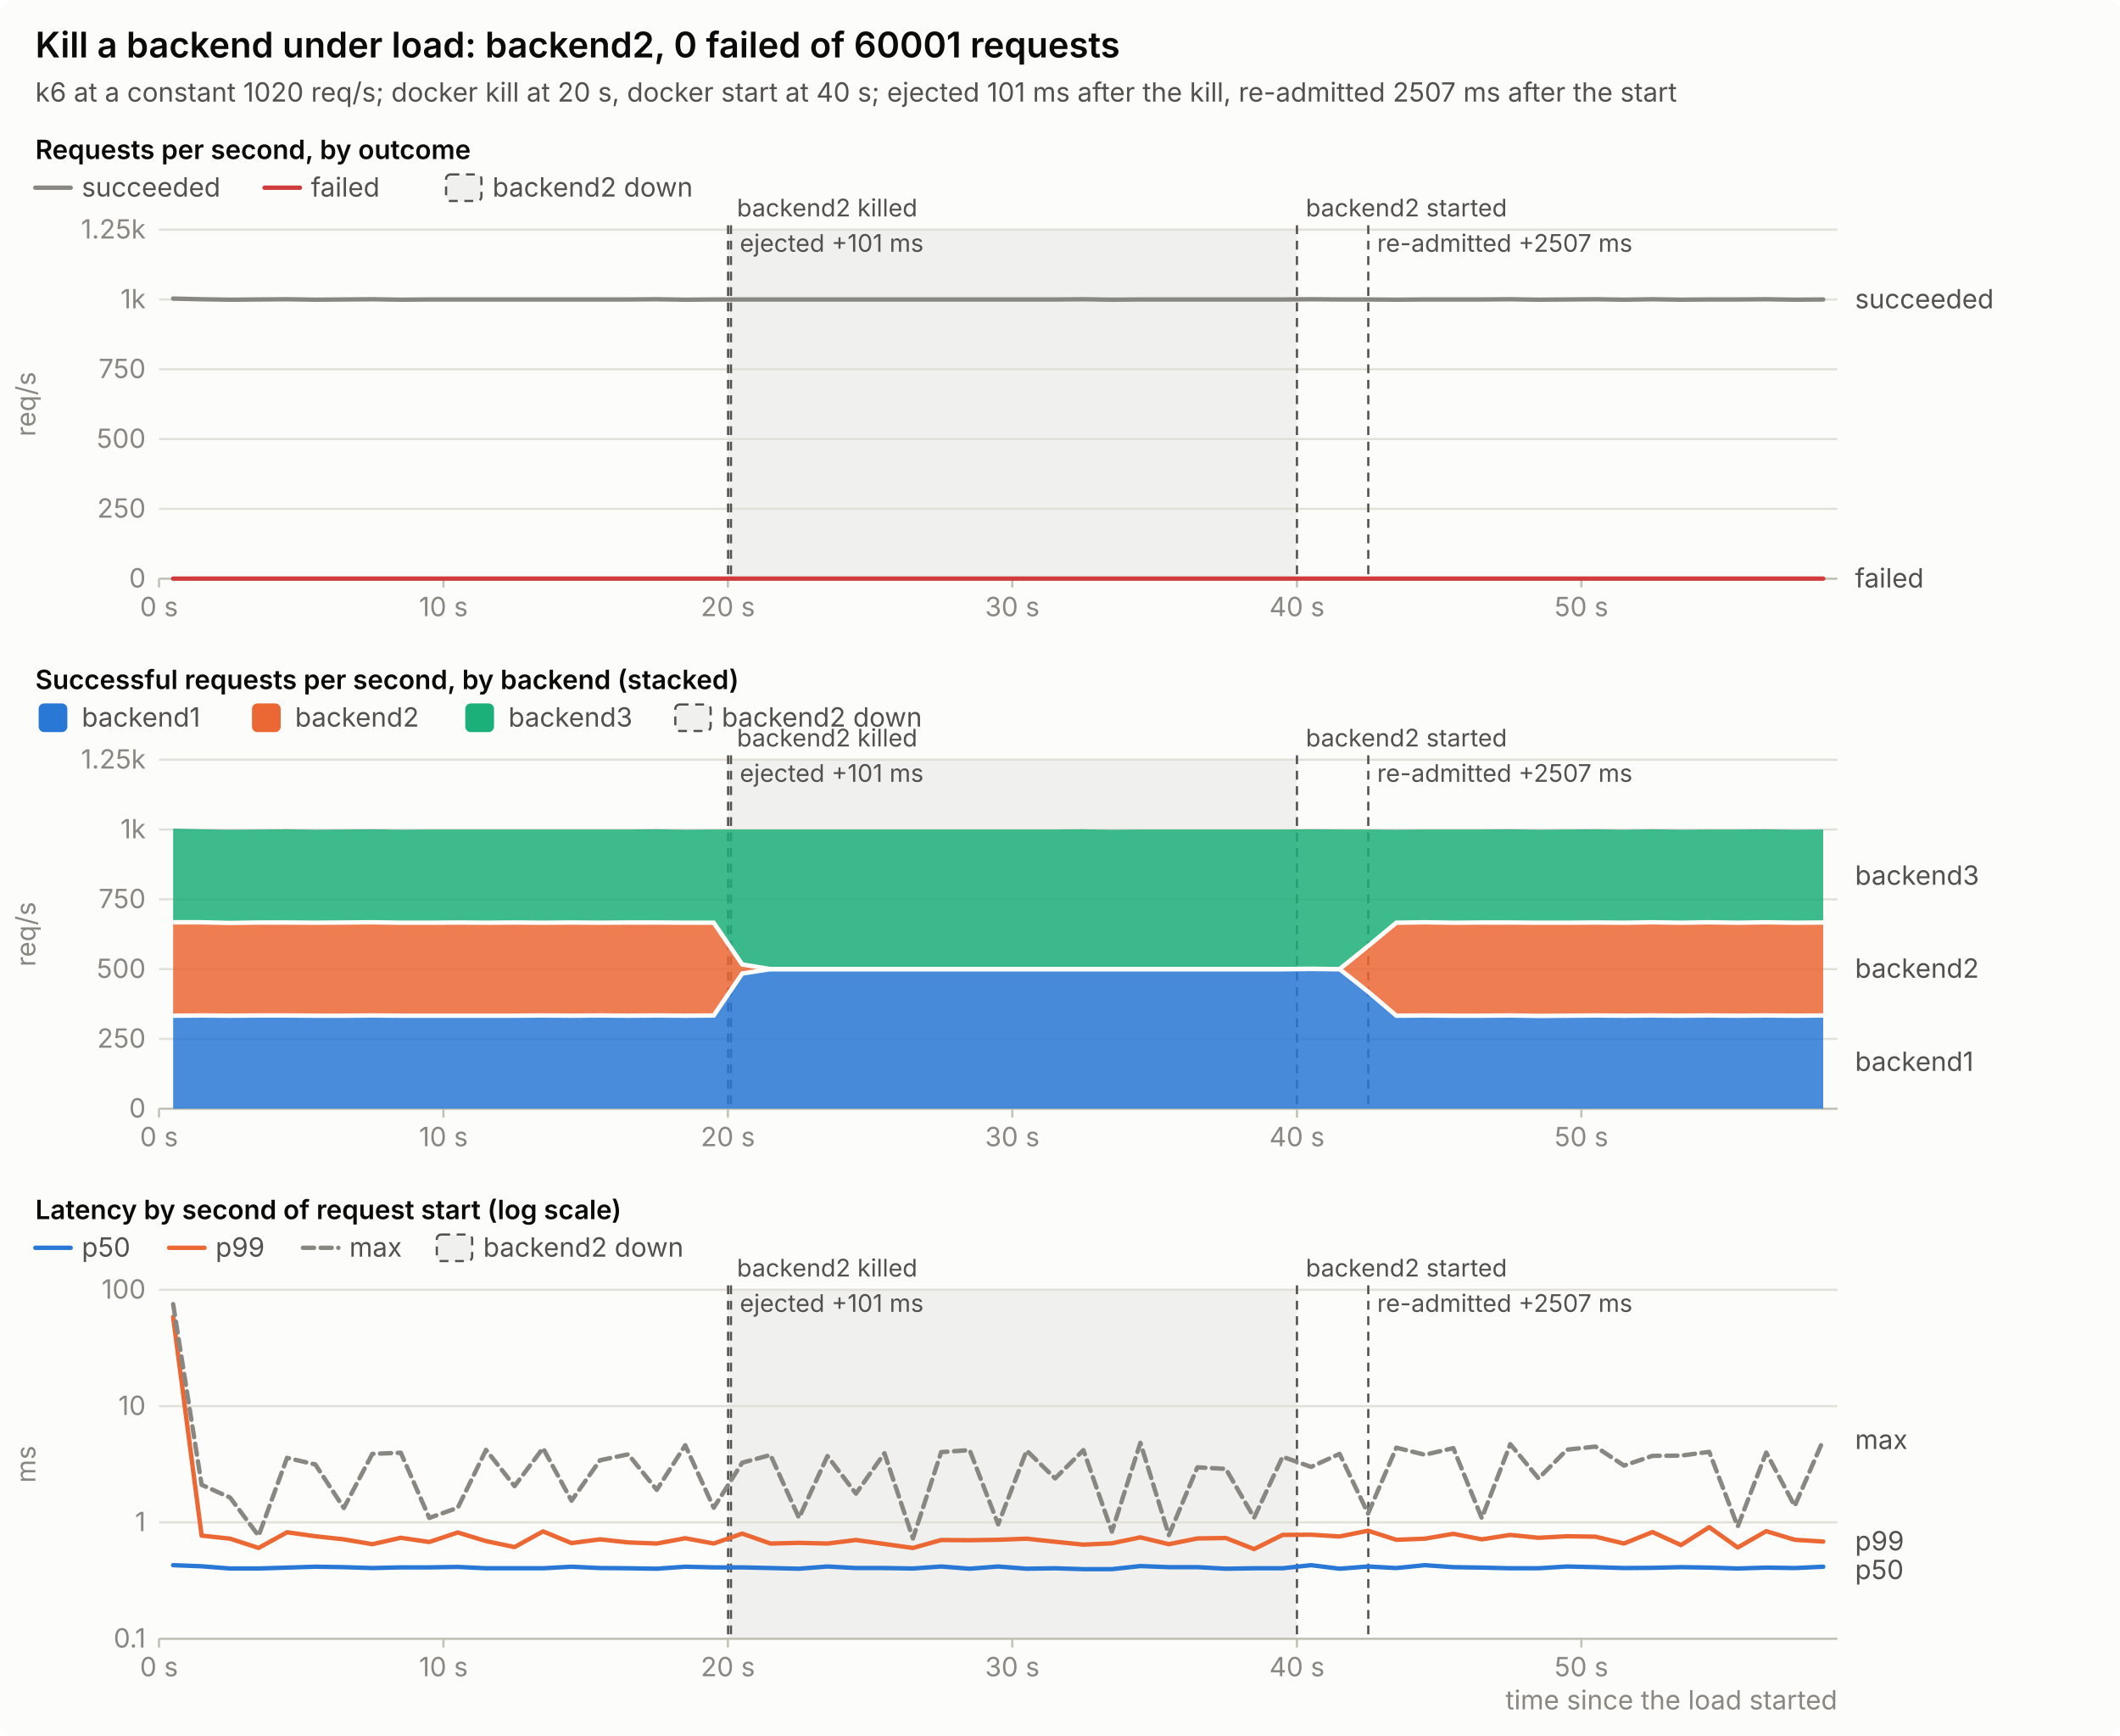
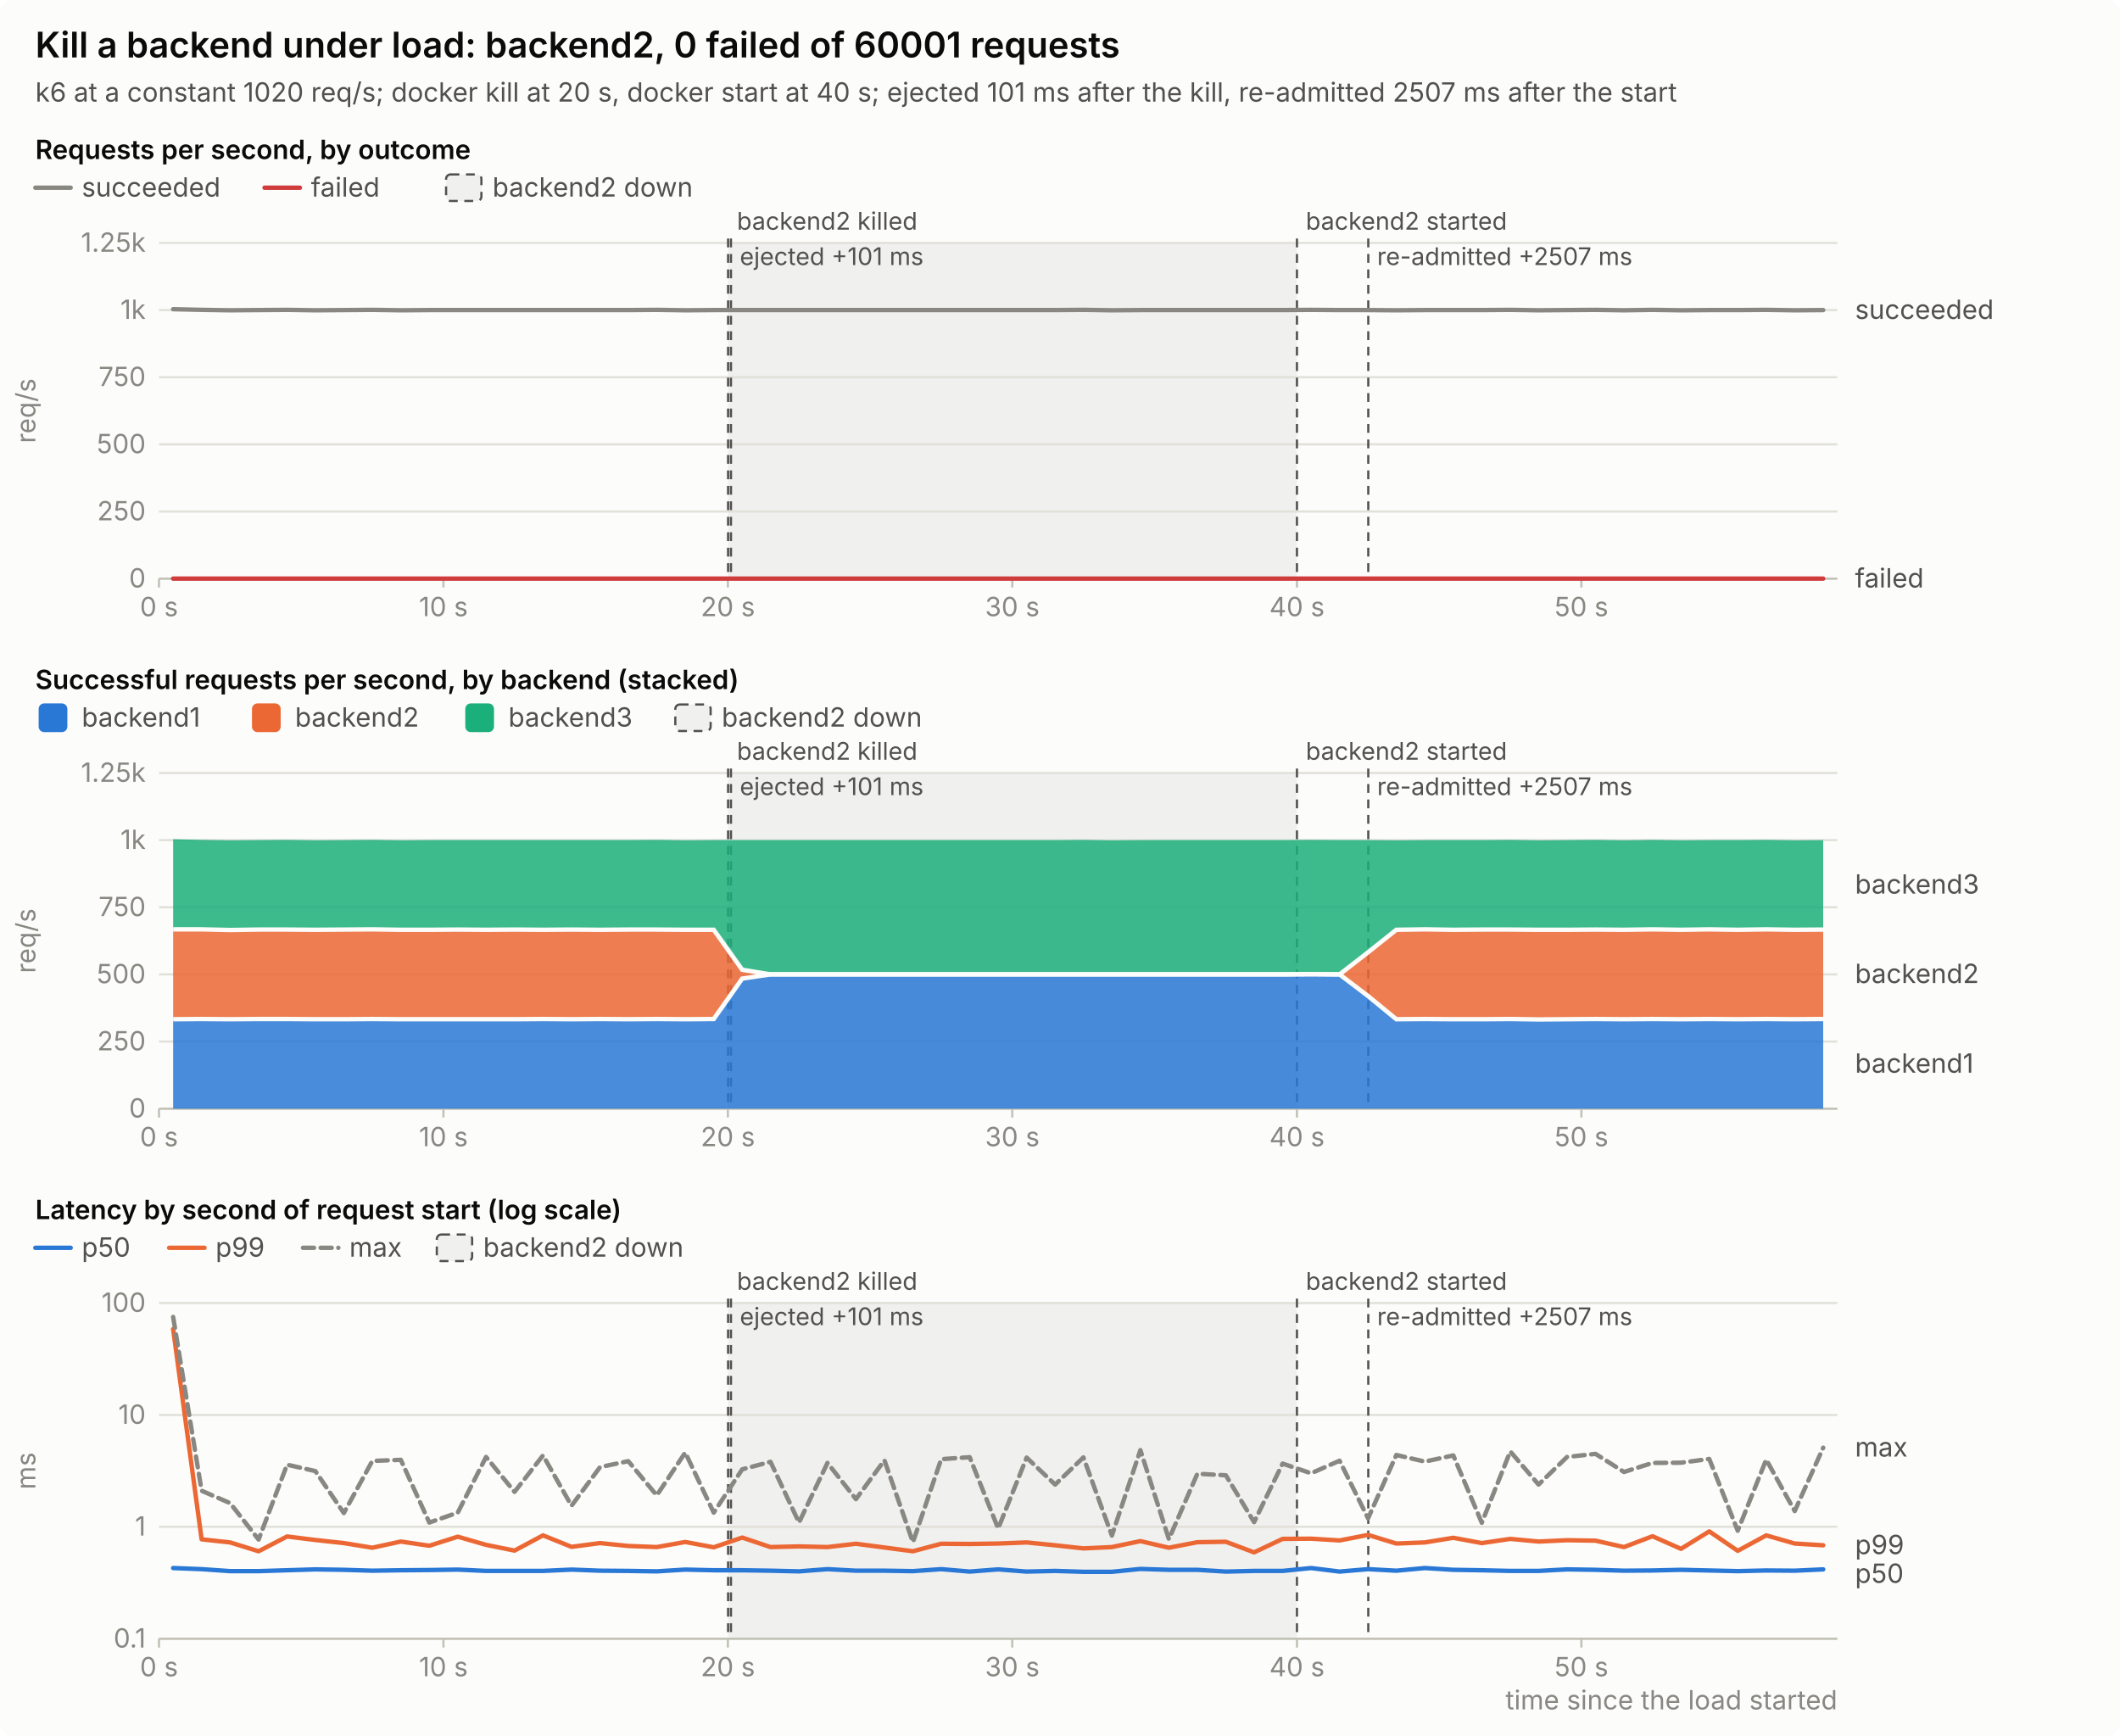
<svg xmlns="http://www.w3.org/2000/svg" width="960" height="786" viewBox="0 0 960 786" role="img">
  <style>
svg { font-family: system-ui, -apple-system, "Segoe UI", sans-serif; font-size: 12px; }
.bg { fill: #fcfcfb; } .ink { fill: #0b0b0b; } .ink2 { fill: #52514e; } .muted { fill: #898781; }
.grid { stroke: #e1e0d9; stroke-width: 1; } .axis { stroke: #c3c2b7; stroke-width: 1; }
.band { fill: #0b0b0b; fill-opacity: 0.05; }
.mark { stroke: #52514e; stroke-width: 1; stroke-dasharray: 4 3; }
.line { fill: none; stroke-width: 2; stroke-linejoin: round; stroke-linecap: round; }
.thin { stroke-width: 1.25; } .dash { stroke-dasharray: 5 3; }
.s1 { stroke: #2a78d6; fill: #2a78d6; } .s2 { stroke: #eb6834; fill: #eb6834; }
.s3 { stroke: #1baf7a; fill: #1baf7a; } .s4 { stroke: #eda100; fill: #eda100; }
.s5 { stroke: #e87ba4; fill: #e87ba4; } .s6 { stroke: #008300; fill: #008300; }
.s7 { stroke: #6250d6; fill: #6250d6; } .s8 { stroke: #e34948; fill: #e34948; }
.neutral { stroke: #898781; fill: #898781; } .err { stroke: #d03b3b; fill: #d03b3b; }
.line.s1, .line.s2, .line.s3, .line.s4, .line.s5, .line.s6, .line.s7, .line.s8, .line.neutral, .line.err { fill: none; }
.whisker { stroke: #52514e; stroke-width: 1.25; }
.area { stroke: none; fill-opacity: 0.85; } .gap { fill: none; stroke: #fcfcfb; stroke-width: 2; }
@media (prefers-color-scheme: dark) {
  .bg { fill: #1a1a19; } .ink { fill: #f0efec; } .ink2 { fill: #c3c2b7; }
  .grid { stroke: #2c2c2a; } .axis { stroke: #383835; }
  .band { fill: #f0efec; fill-opacity: 0.07; } .mark { stroke: #c3c2b7; }
  .s1 { stroke: #3987e5; fill: #3987e5; } .s2 { stroke: #d95926; fill: #d95926; }
  .s3 { stroke: #199e70; fill: #199e70; } .s4 { stroke: #c98500; fill: #c98500; }
  .s5 { stroke: #d55181; fill: #d55181; } .s6 { stroke: #0ca30c; fill: #0ca30c; }
  .s7 { stroke: #9085e9; fill: #9085e9; } .s8 { stroke: #e66767; fill: #e66767; }
  .whisker { stroke: #c3c2b7; } .gap { stroke: #1a1a19; }
}
</style>
  <rect class="bg" x="0" y="0" width="960" height="786" rx="6" />
  <text class="ink" x="16" y="26" font-size="16" font-weight="600">Kill a backend under load: backend2, 0 failed of 60001 requests</text>
  <text class="ink2" x="16" y="46">k6 at a constant 1020 req/s; docker kill at 20 s, docker start at 40 s; ejected 101 ms after the kill, re-admitted 2507 ms after the start</text>
  <text class="ink" x="16" y="72" font-weight="600">Requests per second, by outcome</text>
  <line class="line neutral" x1="16.0" y1="85" x2="32.0" y2="85" />
  <text class="ink2" x="37.0" y="89">succeeded</text>
  <line class="line err" x1="119.8" y1="85" x2="135.8" y2="85" />
  <text class="ink2" x="140.8" y="89">failed</text>
  <rect class="band" x="202.0" y="79" width="16" height="12" rx="2" />
  <rect class="mark" fill="none" x="202.0" y="79" width="16" height="12" rx="2" />
  <text class="ink2" x="223.0" y="89">backend2 down</text>
-   <rect class="band" x="329.7" y="104.0" width="257.6" height="158.0" />
+   <rect class="band" x="329.7" y="110.0" width="257.6" height="152.0" />
  <line class="grid" x1="72.0" y1="262.0" x2="832.0" y2="262.0" />
  <text class="muted" x="66.0" y="266.0" text-anchor="end">0</text>
-   <line class="grid" x1="72.0" y1="230.4" x2="832.0" y2="230.4" />
-   <text class="muted" x="66.0" y="234.4" text-anchor="end">250</text>
-   <line class="grid" x1="72.0" y1="198.8" x2="832.0" y2="198.8" />
-   <text class="muted" x="66.0" y="202.8" text-anchor="end">500</text>
-   <line class="grid" x1="72.0" y1="167.2" x2="832.0" y2="167.2" />
-   <text class="muted" x="66.0" y="171.2" text-anchor="end">750</text>
-   <line class="grid" x1="72.0" y1="135.6" x2="832.0" y2="135.6" />
-   <text class="muted" x="66.0" y="139.6" text-anchor="end">1k</text>
-   <line class="grid" x1="72.0" y1="104.0" x2="832.0" y2="104.0" />
-   <text class="muted" x="66.0" y="108.0" text-anchor="end">1.25k</text>
+   <line class="grid" x1="72.0" y1="231.6" x2="832.0" y2="231.6" />
+   <text class="muted" x="66.0" y="235.6" text-anchor="end">250</text>
+   <line class="grid" x1="72.0" y1="201.2" x2="832.0" y2="201.2" />
+   <text class="muted" x="66.0" y="205.2" text-anchor="end">500</text>
+   <line class="grid" x1="72.0" y1="170.8" x2="832.0" y2="170.8" />
+   <text class="muted" x="66.0" y="174.8" text-anchor="end">750</text>
+   <line class="grid" x1="72.0" y1="140.4" x2="832.0" y2="140.4" />
+   <text class="muted" x="66.0" y="144.4" text-anchor="end">1k</text>
+   <line class="grid" x1="72.0" y1="110.0" x2="832.0" y2="110.0" />
+   <text class="muted" x="66.0" y="114.0" text-anchor="end">1.25k</text>
  <line class="axis" x1="72.0" y1="262.0" x2="72.0" y2="266.0" />
  <text class="muted" x="72.0" y="279.0" text-anchor="middle">0 s</text>
  <line class="axis" x1="200.8" y1="262.0" x2="200.8" y2="266.0" />
  <text class="muted" x="200.8" y="279.0" text-anchor="middle">10 s</text>
  <line class="axis" x1="329.6" y1="262.0" x2="329.6" y2="266.0" />
  <text class="muted" x="329.6" y="279.0" text-anchor="middle">20 s</text>
  <line class="axis" x1="458.4" y1="262.0" x2="458.4" y2="266.0" />
  <text class="muted" x="458.4" y="279.0" text-anchor="middle">30 s</text>
  <line class="axis" x1="587.3" y1="262.0" x2="587.3" y2="266.0" />
  <text class="muted" x="587.3" y="279.0" text-anchor="middle">40 s</text>
  <line class="axis" x1="716.1" y1="262.0" x2="716.1" y2="266.0" />
  <text class="muted" x="716.1" y="279.0" text-anchor="middle">50 s</text>
  <line class="axis" x1="72.0" y1="262.0" x2="832.0" y2="262.0" />
-   <text class="muted" x="16.0" y="183.0" text-anchor="middle" transform="rotate(-90 16.0 183.0)">req/s</text>
-   <line class="mark" x1="329.7" y1="102.0" x2="329.7" y2="262.0" />
-   <text class="ink2" x="333.7" y="98.0" font-size="11">backend2 killed</text>
-   <line class="mark" x1="331.0" y1="102.0" x2="331.0" y2="262.0" />
-   <text class="ink2" x="335.0" y="114.0" font-size="11">ejected +101 ms</text>
-   <line class="mark" x1="587.3" y1="102.0" x2="587.3" y2="262.0" />
-   <text class="ink2" x="591.3" y="98.0" font-size="11">backend2 started</text>
-   <line class="mark" x1="619.6" y1="102.0" x2="619.6" y2="262.0" />
-   <text class="ink2" x="623.6" y="114.0" font-size="11">re-admitted +2507 ms</text>
-   <path class="line neutral" d="M78.4 135.2 L91.3 135.5 L104.2 135.7 L117.1 135.6 L130.0 135.5 L142.8 135.7 L155.7 135.6 L168.6 135.5 L181.5 135.7 L194.4 135.6 L207.3 135.6 L220.1 135.6 L233.0 135.6 L245.9 135.6 L258.8 135.6 L271.7 135.6 L284.5 135.6 L297.4 135.5 L310.3 135.7 L323.2 135.6 L336.1 135.6 L348.9 135.6 L361.8 135.6 L374.7 135.6 L387.6 135.6 L400.5 135.6 L413.4 135.6 L426.2 135.6 L439.1 135.6 L452.0 135.6 L464.9 135.6 L477.8 135.6 L490.6 135.5 L503.5 135.7 L516.4 135.6 L529.3 135.6 L542.2 135.6 L555.1 135.6 L567.9 135.6 L580.8 135.6 L593.7 135.5 L606.6 135.6 L619.5 135.6 L632.3 135.7 L645.2 135.6 L658.1 135.6 L671.0 135.6 L683.9 135.5 L696.7 135.7 L709.6 135.6 L722.5 135.5 L735.4 135.7 L748.3 135.5 L761.2 135.7 L774.0 135.6 L786.9 135.6 L799.8 135.5 L812.7 135.7 L825.6 135.6" />
+   <text class="muted" x="16.0" y="186.0" text-anchor="middle" transform="rotate(-90 16.0 186.0)">req/s</text>
+   <line class="mark" x1="329.7" y1="108.0" x2="329.7" y2="262.0" />
+   <text class="ink2" x="333.7" y="104.0" font-size="11">backend2 killed</text>
+   <line class="mark" x1="331.0" y1="108.0" x2="331.0" y2="262.0" />
+   <text class="ink2" x="335.0" y="120.0" font-size="11">ejected +101 ms</text>
+   <line class="mark" x1="587.3" y1="108.0" x2="587.3" y2="262.0" />
+   <text class="ink2" x="591.3" y="104.0" font-size="11">backend2 started</text>
+   <line class="mark" x1="619.6" y1="108.0" x2="619.6" y2="262.0" />
+   <text class="ink2" x="623.6" y="120.0" font-size="11">re-admitted +2507 ms</text>
+   <path class="line neutral" d="M78.4 140.0 L91.3 140.3 L104.2 140.5 L117.1 140.4 L130.0 140.3 L142.8 140.5 L155.7 140.4 L168.6 140.3 L181.5 140.5 L194.4 140.4 L207.3 140.4 L220.1 140.4 L233.0 140.4 L245.9 140.4 L258.8 140.4 L271.7 140.4 L284.5 140.4 L297.4 140.3 L310.3 140.5 L323.2 140.4 L336.1 140.4 L348.9 140.4 L361.8 140.4 L374.7 140.4 L387.6 140.4 L400.5 140.4 L413.4 140.4 L426.2 140.4 L439.1 140.4 L452.0 140.4 L464.9 140.4 L477.8 140.4 L490.6 140.3 L503.5 140.5 L516.4 140.4 L529.3 140.4 L542.2 140.4 L555.1 140.4 L567.9 140.4 L580.8 140.4 L593.7 140.3 L606.6 140.4 L619.5 140.4 L632.3 140.5 L645.2 140.4 L658.1 140.4 L671.0 140.4 L683.9 140.3 L696.7 140.5 L709.6 140.4 L722.5 140.3 L735.4 140.5 L748.3 140.3 L761.2 140.5 L774.0 140.4 L786.9 140.4 L799.8 140.3 L812.7 140.5 L825.6 140.4" />
  <path class="line err" d="M78.4 262.0 L91.3 262.0 L104.2 262.0 L117.1 262.0 L130.0 262.0 L142.8 262.0 L155.7 262.0 L168.6 262.0 L181.5 262.0 L194.4 262.0 L207.3 262.0 L220.1 262.0 L233.0 262.0 L245.9 262.0 L258.8 262.0 L271.7 262.0 L284.5 262.0 L297.4 262.0 L310.3 262.0 L323.2 262.0 L336.1 262.0 L348.9 262.0 L361.8 262.0 L374.7 262.0 L387.6 262.0 L400.5 262.0 L413.4 262.0 L426.2 262.0 L439.1 262.0 L452.0 262.0 L464.9 262.0 L477.8 262.0 L490.6 262.0 L503.5 262.0 L516.4 262.0 L529.3 262.0 L542.2 262.0 L555.1 262.0 L567.9 262.0 L580.8 262.0 L593.7 262.0 L606.6 262.0 L619.5 262.0 L632.3 262.0 L645.2 262.0 L658.1 262.0 L671.0 262.0 L683.9 262.0 L696.7 262.0 L709.6 262.0 L722.5 262.0 L735.4 262.0 L748.3 262.0 L761.2 262.0 L774.0 262.0 L786.9 262.0 L799.8 262.0 L812.7 262.0 L825.6 262.0" />
-   <text class="ink2" x="840.0" y="139.6">succeeded</text>
+   <text class="ink2" x="840.0" y="144.4">succeeded</text>
  <text class="ink2" x="840.0" y="266.0">failed</text>
  <text class="ink" x="16" y="312" font-weight="600">Successful requests per second, by backend (stacked)</text>
  <rect class="s1" x="18.0" y="319" width="12" height="12" rx="2" />
  <text class="ink2" x="37.0" y="329">backend1</text>
  <rect class="s2" x="114.6" y="319" width="12" height="12" rx="2" />
  <text class="ink2" x="133.6" y="329">backend2</text>
  <rect class="s3" x="211.2" y="319" width="12" height="12" rx="2" />
  <text class="ink2" x="230.2" y="329">backend3</text>
  <rect class="band" x="305.8" y="319" width="16" height="12" rx="2" />
  <rect class="mark" fill="none" x="305.8" y="319" width="16" height="12" rx="2" />
  <text class="ink2" x="326.8" y="329">backend2 down</text>
-   <rect class="band" x="329.7" y="344.0" width="257.6" height="158.0" />
+   <rect class="band" x="329.7" y="350.0" width="257.6" height="152.0" />
  <line class="grid" x1="72.0" y1="502.0" x2="832.0" y2="502.0" />
  <text class="muted" x="66.0" y="506.0" text-anchor="end">0</text>
-   <line class="grid" x1="72.0" y1="470.4" x2="832.0" y2="470.4" />
-   <text class="muted" x="66.0" y="474.4" text-anchor="end">250</text>
-   <line class="grid" x1="72.0" y1="438.8" x2="832.0" y2="438.8" />
-   <text class="muted" x="66.0" y="442.8" text-anchor="end">500</text>
-   <line class="grid" x1="72.0" y1="407.2" x2="832.0" y2="407.2" />
-   <text class="muted" x="66.0" y="411.2" text-anchor="end">750</text>
-   <line class="grid" x1="72.0" y1="375.6" x2="832.0" y2="375.6" />
-   <text class="muted" x="66.0" y="379.6" text-anchor="end">1k</text>
-   <line class="grid" x1="72.0" y1="344.0" x2="832.0" y2="344.0" />
-   <text class="muted" x="66.0" y="348.0" text-anchor="end">1.25k</text>
+   <line class="grid" x1="72.0" y1="471.6" x2="832.0" y2="471.6" />
+   <text class="muted" x="66.0" y="475.6" text-anchor="end">250</text>
+   <line class="grid" x1="72.0" y1="441.2" x2="832.0" y2="441.2" />
+   <text class="muted" x="66.0" y="445.2" text-anchor="end">500</text>
+   <line class="grid" x1="72.0" y1="410.8" x2="832.0" y2="410.8" />
+   <text class="muted" x="66.0" y="414.8" text-anchor="end">750</text>
+   <line class="grid" x1="72.0" y1="380.4" x2="832.0" y2="380.4" />
+   <text class="muted" x="66.0" y="384.4" text-anchor="end">1k</text>
+   <line class="grid" x1="72.0" y1="350.0" x2="832.0" y2="350.0" />
+   <text class="muted" x="66.0" y="354.0" text-anchor="end">1.25k</text>
  <line class="axis" x1="72.0" y1="502.0" x2="72.0" y2="506.0" />
  <text class="muted" x="72.0" y="519.0" text-anchor="middle">0 s</text>
  <line class="axis" x1="200.8" y1="502.0" x2="200.8" y2="506.0" />
  <text class="muted" x="200.8" y="519.0" text-anchor="middle">10 s</text>
  <line class="axis" x1="329.6" y1="502.0" x2="329.6" y2="506.0" />
  <text class="muted" x="329.6" y="519.0" text-anchor="middle">20 s</text>
  <line class="axis" x1="458.4" y1="502.0" x2="458.4" y2="506.0" />
  <text class="muted" x="458.4" y="519.0" text-anchor="middle">30 s</text>
  <line class="axis" x1="587.3" y1="502.0" x2="587.3" y2="506.0" />
  <text class="muted" x="587.3" y="519.0" text-anchor="middle">40 s</text>
  <line class="axis" x1="716.1" y1="502.0" x2="716.1" y2="506.0" />
  <text class="muted" x="716.1" y="519.0" text-anchor="middle">50 s</text>
  <line class="axis" x1="72.0" y1="502.0" x2="832.0" y2="502.0" />
-   <text class="muted" x="16.0" y="423.0" text-anchor="middle" transform="rotate(-90 16.0 423.0)">req/s</text>
-   <line class="mark" x1="329.7" y1="342.0" x2="329.7" y2="502.0" />
-   <text class="ink2" x="333.7" y="338.0" font-size="11">backend2 killed</text>
-   <line class="mark" x1="331.0" y1="342.0" x2="331.0" y2="502.0" />
-   <text class="ink2" x="335.0" y="354.0" font-size="11">ejected +101 ms</text>
-   <line class="mark" x1="587.3" y1="342.0" x2="587.3" y2="502.0" />
-   <text class="ink2" x="591.3" y="338.0" font-size="11">backend2 started</text>
-   <line class="mark" x1="619.6" y1="342.0" x2="619.6" y2="502.0" />
-   <text class="ink2" x="623.6" y="354.0" font-size="11">re-admitted +2507 ms</text>
-   <path class="area s1" d="M78.4 459.9 L91.3 459.8 L104.2 459.9 L117.1 459.8 L130.0 459.8 L142.8 459.9 L155.7 459.9 L168.6 459.8 L181.5 459.9 L194.4 459.9 L207.3 459.9 L220.1 459.9 L233.0 459.9 L245.9 459.8 L258.8 459.9 L271.7 459.8 L284.5 459.9 L297.4 459.8 L310.3 459.9 L323.2 459.8 L336.1 440.8 L348.9 438.8 L361.8 438.8 L374.7 438.8 L387.6 438.8 L400.5 438.8 L413.4 438.8 L426.2 438.8 L439.1 438.8 L452.0 438.8 L464.9 438.8 L477.8 438.8 L490.6 438.8 L503.5 438.8 L516.4 438.8 L529.3 438.8 L542.2 438.8 L555.1 438.8 L567.9 438.8 L580.8 438.8 L593.7 438.7 L606.6 438.8 L619.5 449.0 L632.3 459.9 L645.2 459.8 L658.1 459.9 L671.0 459.9 L683.9 459.8 L696.7 460.0 L709.6 459.9 L722.5 459.8 L735.4 459.9 L748.3 459.8 L761.2 459.9 L774.0 459.8 L786.9 459.9 L799.8 459.8 L812.7 459.9 L825.6 459.8 L825.6 502.0 L812.7 502.0 L799.8 502.0 L786.9 502.0 L774.0 502.0 L761.2 502.0 L748.3 502.0 L735.4 502.0 L722.5 502.0 L709.6 502.0 L696.7 502.0 L683.9 502.0 L671.0 502.0 L658.1 502.0 L645.2 502.0 L632.3 502.0 L619.5 502.0 L606.6 502.0 L593.7 502.0 L580.8 502.0 L567.9 502.0 L555.1 502.0 L542.2 502.0 L529.3 502.0 L516.4 502.0 L503.5 502.0 L490.6 502.0 L477.8 502.0 L464.9 502.0 L452.0 502.0 L439.1 502.0 L426.2 502.0 L413.4 502.0 L400.5 502.0 L387.6 502.0 L374.7 502.0 L361.8 502.0 L348.9 502.0 L336.1 502.0 L323.2 502.0 L310.3 502.0 L297.4 502.0 L284.5 502.0 L271.7 502.0 L258.8 502.0 L245.9 502.0 L233.0 502.0 L220.1 502.0 L207.3 502.0 L194.4 502.0 L181.5 502.0 L168.6 502.0 L155.7 502.0 L142.8 502.0 L130.0 502.0 L117.1 502.0 L104.2 502.0 L91.3 502.0 L78.4 502.0 Z" />
-   <path class="area s2" d="M78.4 417.6 L91.3 417.6 L104.2 417.9 L117.1 417.7 L130.0 417.7 L142.8 417.8 L155.7 417.7 L168.6 417.6 L181.5 417.8 L194.4 417.8 L207.3 417.7 L220.1 417.8 L233.0 417.7 L245.9 417.8 L258.8 417.7 L271.7 417.8 L284.5 417.7 L297.4 417.7 L310.3 417.8 L323.2 417.8 L336.1 436.7 L348.9 438.8 L361.8 438.8 L374.7 438.8 L387.6 438.8 L400.5 438.8 L413.4 438.8 L426.2 438.8 L439.1 438.8 L452.0 438.8 L464.9 438.8 L477.8 438.8 L490.6 438.8 L503.5 438.8 L516.4 438.8 L529.3 438.8 L542.2 438.8 L555.1 438.8 L567.9 438.8 L580.8 438.8 L593.7 438.7 L606.6 438.8 L619.5 428.4 L632.3 417.8 L645.2 417.6 L658.1 417.8 L671.0 417.7 L683.9 417.7 L696.7 417.8 L709.6 417.8 L722.5 417.7 L735.4 417.8 L748.3 417.6 L761.2 417.8 L774.0 417.6 L786.9 417.8 L799.8 417.6 L812.7 417.8 L825.6 417.7 L825.6 459.8 L812.7 459.9 L799.8 459.8 L786.9 459.9 L774.0 459.8 L761.2 459.9 L748.3 459.8 L735.4 459.9 L722.5 459.8 L709.6 459.9 L696.7 460.0 L683.9 459.8 L671.0 459.9 L658.1 459.9 L645.2 459.8 L632.3 459.9 L619.5 449.0 L606.6 438.8 L593.7 438.7 L580.8 438.8 L567.9 438.8 L555.1 438.8 L542.2 438.8 L529.3 438.8 L516.4 438.8 L503.5 438.8 L490.6 438.8 L477.8 438.8 L464.9 438.8 L452.0 438.8 L439.1 438.8 L426.2 438.8 L413.4 438.8 L400.5 438.8 L387.6 438.8 L374.7 438.8 L361.8 438.8 L348.9 438.8 L336.1 440.8 L323.2 459.8 L310.3 459.9 L297.4 459.8 L284.5 459.9 L271.7 459.8 L258.8 459.9 L245.9 459.8 L233.0 459.9 L220.1 459.9 L207.3 459.9 L194.4 459.9 L181.5 459.9 L168.6 459.8 L155.7 459.9 L142.8 459.9 L130.0 459.8 L117.1 459.8 L104.2 459.9 L91.3 459.8 L78.4 459.9 Z" />
-   <path class="area s3" d="M78.4 375.2 L91.3 375.5 L104.2 375.7 L117.1 375.6 L130.0 375.5 L142.8 375.7 L155.7 375.6 L168.6 375.5 L181.5 375.7 L194.4 375.6 L207.3 375.6 L220.1 375.6 L233.0 375.6 L245.9 375.6 L258.8 375.6 L271.7 375.6 L284.5 375.6 L297.4 375.5 L310.3 375.7 L323.2 375.6 L336.1 375.6 L348.9 375.6 L361.8 375.6 L374.7 375.6 L387.6 375.6 L400.5 375.6 L413.4 375.6 L426.2 375.6 L439.1 375.6 L452.0 375.6 L464.9 375.6 L477.8 375.6 L490.6 375.5 L503.5 375.7 L516.4 375.6 L529.3 375.6 L542.2 375.6 L555.1 375.6 L567.9 375.6 L580.8 375.6 L593.7 375.5 L606.6 375.6 L619.5 375.6 L632.3 375.7 L645.2 375.6 L658.1 375.6 L671.0 375.6 L683.9 375.5 L696.7 375.7 L709.6 375.6 L722.5 375.5 L735.4 375.7 L748.3 375.5 L761.2 375.7 L774.0 375.6 L786.9 375.6 L799.8 375.5 L812.7 375.7 L825.6 375.6 L825.6 417.7 L812.7 417.8 L799.8 417.6 L786.9 417.8 L774.0 417.6 L761.2 417.8 L748.3 417.6 L735.4 417.8 L722.5 417.7 L709.6 417.8 L696.7 417.8 L683.9 417.7 L671.0 417.7 L658.1 417.8 L645.2 417.6 L632.3 417.8 L619.5 428.4 L606.6 438.8 L593.7 438.7 L580.8 438.8 L567.9 438.8 L555.1 438.8 L542.2 438.8 L529.3 438.8 L516.4 438.8 L503.5 438.8 L490.6 438.8 L477.8 438.8 L464.9 438.8 L452.0 438.8 L439.1 438.8 L426.2 438.8 L413.4 438.8 L400.5 438.8 L387.6 438.8 L374.7 438.8 L361.8 438.8 L348.9 438.8 L336.1 436.7 L323.2 417.8 L310.3 417.8 L297.4 417.7 L284.5 417.7 L271.7 417.8 L258.8 417.7 L245.9 417.8 L233.0 417.7 L220.1 417.8 L207.3 417.7 L194.4 417.8 L181.5 417.8 L168.6 417.6 L155.7 417.7 L142.8 417.8 L130.0 417.7 L117.1 417.7 L104.2 417.9 L91.3 417.6 L78.4 417.6 Z" />
-   <path class="gap" d="M78.4 459.9 L91.3 459.8 L104.2 459.9 L117.1 459.8 L130.0 459.8 L142.8 459.9 L155.7 459.9 L168.6 459.8 L181.5 459.9 L194.4 459.9 L207.3 459.9 L220.1 459.9 L233.0 459.9 L245.9 459.8 L258.8 459.9 L271.7 459.8 L284.5 459.9 L297.4 459.8 L310.3 459.9 L323.2 459.8 L336.1 440.8 L348.9 438.8 L361.8 438.8 L374.7 438.8 L387.6 438.8 L400.5 438.8 L413.4 438.8 L426.2 438.8 L439.1 438.8 L452.0 438.8 L464.9 438.8 L477.8 438.8 L490.6 438.8 L503.5 438.8 L516.4 438.8 L529.3 438.8 L542.2 438.8 L555.1 438.8 L567.9 438.8 L580.8 438.8 L593.7 438.7 L606.6 438.8 L619.5 449.0 L632.3 459.9 L645.2 459.8 L658.1 459.9 L671.0 459.9 L683.9 459.8 L696.7 460.0 L709.6 459.9 L722.5 459.8 L735.4 459.9 L748.3 459.8 L761.2 459.9 L774.0 459.8 L786.9 459.9 L799.8 459.8 L812.7 459.9 L825.6 459.8" />
-   <path class="gap" d="M78.4 417.6 L91.3 417.6 L104.2 417.9 L117.1 417.7 L130.0 417.7 L142.8 417.8 L155.7 417.7 L168.6 417.6 L181.5 417.8 L194.4 417.8 L207.3 417.7 L220.1 417.8 L233.0 417.7 L245.9 417.8 L258.8 417.7 L271.7 417.8 L284.5 417.7 L297.4 417.7 L310.3 417.8 L323.2 417.8 L336.1 436.7 L348.9 438.8 L361.8 438.8 L374.7 438.8 L387.6 438.8 L400.5 438.8 L413.4 438.8 L426.2 438.8 L439.1 438.8 L452.0 438.8 L464.9 438.8 L477.8 438.8 L490.6 438.8 L503.5 438.8 L516.4 438.8 L529.3 438.8 L542.2 438.8 L555.1 438.8 L567.9 438.8 L580.8 438.8 L593.7 438.7 L606.6 438.8 L619.5 428.4 L632.3 417.8 L645.2 417.6 L658.1 417.8 L671.0 417.7 L683.9 417.7 L696.7 417.8 L709.6 417.8 L722.5 417.7 L735.4 417.8 L748.3 417.6 L761.2 417.8 L774.0 417.6 L786.9 417.8 L799.8 417.6 L812.7 417.8 L825.6 417.7" />
-   <text class="ink2" x="840.0" y="400.6">backend3</text>
-   <text class="ink2" x="840.0" y="442.7">backend2</text>
-   <text class="ink2" x="840.0" y="484.9">backend1</text>
+   <text class="muted" x="16.0" y="426.0" text-anchor="middle" transform="rotate(-90 16.0 426.0)">req/s</text>
+   <line class="mark" x1="329.7" y1="348.0" x2="329.7" y2="502.0" />
+   <text class="ink2" x="333.7" y="344.0" font-size="11">backend2 killed</text>
+   <line class="mark" x1="331.0" y1="348.0" x2="331.0" y2="502.0" />
+   <text class="ink2" x="335.0" y="360.0" font-size="11">ejected +101 ms</text>
+   <line class="mark" x1="587.3" y1="348.0" x2="587.3" y2="502.0" />
+   <text class="ink2" x="591.3" y="344.0" font-size="11">backend2 started</text>
+   <line class="mark" x1="619.6" y1="348.0" x2="619.6" y2="502.0" />
+   <text class="ink2" x="623.6" y="360.0" font-size="11">re-admitted +2507 ms</text>
+   <path class="area s1" d="M78.4 461.5 L91.3 461.4 L104.2 461.5 L117.1 461.4 L130.0 461.4 L142.8 461.5 L155.7 461.5 L168.6 461.4 L181.5 461.5 L194.4 461.5 L207.3 461.5 L220.1 461.5 L233.0 461.5 L245.9 461.4 L258.8 461.5 L271.7 461.4 L284.5 461.5 L297.4 461.4 L310.3 461.5 L323.2 461.4 L336.1 443.1 L348.9 441.2 L361.8 441.2 L374.7 441.2 L387.6 441.2 L400.5 441.2 L413.4 441.2 L426.2 441.2 L439.1 441.2 L452.0 441.2 L464.9 441.2 L477.8 441.2 L490.6 441.2 L503.5 441.2 L516.4 441.2 L529.3 441.2 L542.2 441.2 L555.1 441.2 L567.9 441.2 L580.8 441.2 L593.7 441.1 L606.6 441.2 L619.5 451.0 L632.3 461.5 L645.2 461.4 L658.1 461.5 L671.0 461.5 L683.9 461.4 L696.7 461.6 L709.6 461.5 L722.5 461.4 L735.4 461.5 L748.3 461.4 L761.2 461.5 L774.0 461.4 L786.9 461.5 L799.8 461.4 L812.7 461.5 L825.6 461.4 L825.6 502.0 L812.7 502.0 L799.8 502.0 L786.9 502.0 L774.0 502.0 L761.2 502.0 L748.3 502.0 L735.4 502.0 L722.5 502.0 L709.6 502.0 L696.7 502.0 L683.9 502.0 L671.0 502.0 L658.1 502.0 L645.2 502.0 L632.3 502.0 L619.5 502.0 L606.6 502.0 L593.7 502.0 L580.8 502.0 L567.9 502.0 L555.1 502.0 L542.2 502.0 L529.3 502.0 L516.4 502.0 L503.5 502.0 L490.6 502.0 L477.8 502.0 L464.9 502.0 L452.0 502.0 L439.1 502.0 L426.2 502.0 L413.4 502.0 L400.5 502.0 L387.6 502.0 L374.7 502.0 L361.8 502.0 L348.9 502.0 L336.1 502.0 L323.2 502.0 L310.3 502.0 L297.4 502.0 L284.5 502.0 L271.7 502.0 L258.8 502.0 L245.9 502.0 L233.0 502.0 L220.1 502.0 L207.3 502.0 L194.4 502.0 L181.5 502.0 L168.6 502.0 L155.7 502.0 L142.8 502.0 L130.0 502.0 L117.1 502.0 L104.2 502.0 L91.3 502.0 L78.4 502.0 Z" />
+   <path class="area s2" d="M78.4 420.8 L91.3 420.8 L104.2 421.1 L117.1 420.9 L130.0 420.9 L142.8 421.0 L155.7 420.9 L168.6 420.8 L181.5 421.0 L194.4 421.0 L207.3 420.9 L220.1 421.0 L233.0 420.9 L245.9 421.0 L258.8 420.9 L271.7 421.0 L284.5 420.9 L297.4 420.9 L310.3 421.0 L323.2 421.0 L336.1 439.1 L348.9 441.2 L361.8 441.2 L374.7 441.2 L387.6 441.2 L400.5 441.2 L413.4 441.2 L426.2 441.2 L439.1 441.2 L452.0 441.2 L464.9 441.2 L477.8 441.2 L490.6 441.2 L503.5 441.2 L516.4 441.2 L529.3 441.2 L542.2 441.2 L555.1 441.2 L567.9 441.2 L580.8 441.2 L593.7 441.1 L606.6 441.2 L619.5 431.2 L632.3 421.0 L645.2 420.8 L658.1 421.0 L671.0 420.9 L683.9 420.9 L696.7 421.0 L709.6 421.0 L722.5 420.9 L735.4 421.0 L748.3 420.8 L761.2 421.0 L774.0 420.8 L786.9 421.0 L799.8 420.8 L812.7 421.0 L825.6 420.9 L825.6 461.4 L812.7 461.5 L799.8 461.4 L786.9 461.5 L774.0 461.4 L761.2 461.5 L748.3 461.4 L735.4 461.5 L722.5 461.4 L709.6 461.5 L696.7 461.6 L683.9 461.4 L671.0 461.5 L658.1 461.5 L645.2 461.4 L632.3 461.5 L619.5 451.0 L606.6 441.2 L593.7 441.1 L580.8 441.2 L567.9 441.2 L555.1 441.2 L542.2 441.2 L529.3 441.2 L516.4 441.2 L503.5 441.2 L490.6 441.2 L477.8 441.2 L464.9 441.2 L452.0 441.2 L439.1 441.2 L426.2 441.2 L413.4 441.2 L400.5 441.2 L387.6 441.2 L374.7 441.2 L361.8 441.2 L348.9 441.2 L336.1 443.1 L323.2 461.4 L310.3 461.5 L297.4 461.4 L284.5 461.5 L271.7 461.4 L258.8 461.5 L245.9 461.4 L233.0 461.5 L220.1 461.5 L207.3 461.5 L194.4 461.5 L181.5 461.5 L168.6 461.4 L155.7 461.5 L142.8 461.5 L130.0 461.4 L117.1 461.4 L104.2 461.5 L91.3 461.4 L78.4 461.5 Z" />
+   <path class="area s3" d="M78.4 380.0 L91.3 380.3 L104.2 380.5 L117.1 380.4 L130.0 380.3 L142.8 380.5 L155.7 380.4 L168.6 380.3 L181.5 380.5 L194.4 380.4 L207.3 380.4 L220.1 380.4 L233.0 380.4 L245.9 380.4 L258.8 380.4 L271.7 380.4 L284.5 380.4 L297.4 380.3 L310.3 380.5 L323.2 380.4 L336.1 380.4 L348.9 380.4 L361.8 380.4 L374.7 380.4 L387.6 380.4 L400.5 380.4 L413.4 380.4 L426.2 380.4 L439.1 380.4 L452.0 380.4 L464.9 380.4 L477.8 380.4 L490.6 380.3 L503.5 380.5 L516.4 380.4 L529.3 380.4 L542.2 380.4 L555.1 380.4 L567.9 380.4 L580.8 380.4 L593.7 380.3 L606.6 380.4 L619.5 380.4 L632.3 380.5 L645.2 380.4 L658.1 380.4 L671.0 380.4 L683.9 380.3 L696.7 380.5 L709.6 380.4 L722.5 380.3 L735.4 380.5 L748.3 380.3 L761.2 380.5 L774.0 380.4 L786.9 380.4 L799.8 380.3 L812.7 380.5 L825.6 380.4 L825.6 420.9 L812.7 421.0 L799.8 420.8 L786.9 421.0 L774.0 420.8 L761.2 421.0 L748.3 420.8 L735.4 421.0 L722.5 420.9 L709.6 421.0 L696.7 421.0 L683.9 420.9 L671.0 420.9 L658.1 421.0 L645.2 420.8 L632.3 421.0 L619.5 431.2 L606.6 441.2 L593.7 441.1 L580.8 441.2 L567.9 441.2 L555.1 441.2 L542.2 441.2 L529.3 441.2 L516.4 441.2 L503.5 441.2 L490.6 441.2 L477.8 441.2 L464.9 441.2 L452.0 441.2 L439.1 441.2 L426.2 441.2 L413.4 441.2 L400.5 441.2 L387.6 441.2 L374.7 441.2 L361.8 441.2 L348.9 441.2 L336.1 439.1 L323.2 421.0 L310.3 421.0 L297.4 420.9 L284.5 420.9 L271.7 421.0 L258.8 420.9 L245.9 421.0 L233.0 420.9 L220.1 421.0 L207.3 420.9 L194.4 421.0 L181.5 421.0 L168.6 420.8 L155.7 420.9 L142.8 421.0 L130.0 420.9 L117.1 420.9 L104.2 421.1 L91.3 420.8 L78.4 420.8 Z" />
+   <path class="gap" d="M78.4 461.5 L91.3 461.4 L104.2 461.5 L117.1 461.4 L130.0 461.4 L142.8 461.5 L155.7 461.5 L168.6 461.4 L181.5 461.5 L194.4 461.5 L207.3 461.5 L220.1 461.5 L233.0 461.5 L245.9 461.4 L258.8 461.5 L271.7 461.4 L284.5 461.5 L297.4 461.4 L310.3 461.5 L323.2 461.4 L336.1 443.1 L348.9 441.2 L361.8 441.2 L374.7 441.2 L387.6 441.2 L400.5 441.2 L413.4 441.2 L426.2 441.2 L439.1 441.2 L452.0 441.2 L464.9 441.2 L477.8 441.2 L490.6 441.2 L503.5 441.2 L516.4 441.2 L529.3 441.2 L542.2 441.2 L555.1 441.2 L567.9 441.2 L580.8 441.2 L593.7 441.1 L606.6 441.2 L619.5 451.0 L632.3 461.5 L645.2 461.4 L658.1 461.5 L671.0 461.5 L683.9 461.4 L696.7 461.6 L709.6 461.5 L722.5 461.4 L735.4 461.5 L748.3 461.4 L761.2 461.5 L774.0 461.4 L786.9 461.5 L799.8 461.4 L812.7 461.5 L825.6 461.4" />
+   <path class="gap" d="M78.4 420.8 L91.3 420.8 L104.2 421.1 L117.1 420.9 L130.0 420.9 L142.8 421.0 L155.7 420.9 L168.6 420.8 L181.5 421.0 L194.4 421.0 L207.3 420.9 L220.1 421.0 L233.0 420.9 L245.9 421.0 L258.8 420.9 L271.7 421.0 L284.5 420.9 L297.4 420.9 L310.3 421.0 L323.2 421.0 L336.1 439.1 L348.9 441.2 L361.8 441.2 L374.7 441.2 L387.6 441.2 L400.5 441.2 L413.4 441.2 L426.2 441.2 L439.1 441.2 L452.0 441.2 L464.9 441.2 L477.8 441.2 L490.6 441.2 L503.5 441.2 L516.4 441.2 L529.3 441.2 L542.2 441.2 L555.1 441.2 L567.9 441.2 L580.8 441.2 L593.7 441.1 L606.6 441.2 L619.5 431.2 L632.3 421.0 L645.2 420.8 L658.1 421.0 L671.0 420.9 L683.9 420.9 L696.7 421.0 L709.6 421.0 L722.5 420.9 L735.4 421.0 L748.3 420.8 L761.2 421.0 L774.0 420.8 L786.9 421.0 L799.8 420.8 L812.7 421.0 L825.6 420.9" />
+   <text class="ink2" x="840.0" y="404.6">backend3</text>
+   <text class="ink2" x="840.0" y="445.1">backend2</text>
+   <text class="ink2" x="840.0" y="485.7">backend1</text>
  <text class="ink" x="16" y="552" font-weight="600">Latency by second of request start (log scale)</text>
  <line class="line s1" x1="16.0" y1="565" x2="32.0" y2="565" />
  <text class="ink2" x="37.0" y="569">p50</text>
  <line class="line s2" x1="76.6" y1="565" x2="92.6" y2="565" />
  <text class="ink2" x="97.6" y="569">p99</text>
  <line class="line neutral dash" x1="137.2" y1="565" x2="153.2" y2="565" />
  <text class="ink2" x="158.2" y="569">max</text>
  <rect class="band" x="197.8" y="559" width="16" height="12" rx="2" />
  <rect class="mark" fill="none" x="197.8" y="559" width="16" height="12" rx="2" />
  <text class="ink2" x="218.8" y="569">backend2 down</text>
-   <rect class="band" x="329.7" y="584.0" width="257.6" height="158.0" />
+   <rect class="band" x="329.7" y="590.0" width="257.6" height="152.0" />
  <line class="grid" x1="72.0" y1="742.0" x2="832.0" y2="742.0" />
  <text class="muted" x="66.0" y="746.0" text-anchor="end">0.1</text>
-   <line class="grid" x1="72.0" y1="689.3" x2="832.0" y2="689.3" />
-   <text class="muted" x="66.0" y="693.3" text-anchor="end">1</text>
-   <line class="grid" x1="72.0" y1="636.7" x2="832.0" y2="636.7" />
-   <text class="muted" x="66.0" y="640.7" text-anchor="end">10</text>
-   <line class="grid" x1="72.0" y1="584.0" x2="832.0" y2="584.0" />
-   <text class="muted" x="66.0" y="588.0" text-anchor="end">100</text>
+   <line class="grid" x1="72.0" y1="691.3" x2="832.0" y2="691.3" />
+   <text class="muted" x="66.0" y="695.3" text-anchor="end">1</text>
+   <line class="grid" x1="72.0" y1="640.7" x2="832.0" y2="640.7" />
+   <text class="muted" x="66.0" y="644.7" text-anchor="end">10</text>
+   <line class="grid" x1="72.0" y1="590.0" x2="832.0" y2="590.0" />
+   <text class="muted" x="66.0" y="594.0" text-anchor="end">100</text>
  <line class="axis" x1="72.0" y1="742.0" x2="72.0" y2="746.0" />
  <text class="muted" x="72.0" y="759.0" text-anchor="middle">0 s</text>
  <line class="axis" x1="200.8" y1="742.0" x2="200.8" y2="746.0" />
  <text class="muted" x="200.8" y="759.0" text-anchor="middle">10 s</text>
  <line class="axis" x1="329.6" y1="742.0" x2="329.6" y2="746.0" />
  <text class="muted" x="329.6" y="759.0" text-anchor="middle">20 s</text>
  <line class="axis" x1="458.4" y1="742.0" x2="458.4" y2="746.0" />
  <text class="muted" x="458.4" y="759.0" text-anchor="middle">30 s</text>
  <line class="axis" x1="587.3" y1="742.0" x2="587.3" y2="746.0" />
  <text class="muted" x="587.3" y="759.0" text-anchor="middle">40 s</text>
  <line class="axis" x1="716.1" y1="742.0" x2="716.1" y2="746.0" />
  <text class="muted" x="716.1" y="759.0" text-anchor="middle">50 s</text>
  <line class="axis" x1="72.0" y1="742.0" x2="832.0" y2="742.0" />
  <text class="muted" x="832.0" y="774.0" text-anchor="end">time since the load started</text>
-   <text class="muted" x="16.0" y="663.0" text-anchor="middle" transform="rotate(-90 16.0 663.0)">ms</text>
-   <line class="mark" x1="329.7" y1="582.0" x2="329.7" y2="742.0" />
-   <text class="ink2" x="333.7" y="578.0" font-size="11">backend2 killed</text>
-   <line class="mark" x1="331.0" y1="582.0" x2="331.0" y2="742.0" />
-   <text class="ink2" x="335.0" y="594.0" font-size="11">ejected +101 ms</text>
-   <line class="mark" x1="587.3" y1="582.0" x2="587.3" y2="742.0" />
-   <text class="ink2" x="591.3" y="578.0" font-size="11">backend2 started</text>
-   <line class="mark" x1="619.6" y1="582.0" x2="619.6" y2="742.0" />
-   <text class="ink2" x="623.6" y="594.0" font-size="11">re-admitted +2507 ms</text>
-   <path class="line s1" d="M78.4 708.7 L91.3 709.2 L104.2 710.2 L117.1 710.2 L130.0 709.8 L142.8 709.4 L155.7 709.6 L168.6 710.0 L181.5 709.7 L194.4 709.7 L207.3 709.5 L220.1 710.1 L233.0 710.1 L245.9 710.1 L258.8 709.4 L271.7 710.0 L284.5 710.1 L297.4 710.3 L310.3 709.4 L323.2 709.7 L336.1 709.7 L348.9 710.0 L361.8 710.3 L374.7 709.3 L387.6 710.0 L400.5 710.0 L413.4 710.2 L426.2 709.3 L439.1 710.3 L452.0 709.3 L464.9 710.3 L477.8 710.1 L490.6 710.5 L503.5 710.5 L516.4 709.1 L529.3 709.6 L542.2 709.6 L555.1 710.3 L567.9 710.1 L580.8 710.1 L593.7 708.7 L606.6 710.3 L619.5 709.3 L632.3 710.0 L645.2 708.7 L658.1 709.6 L671.0 709.8 L683.9 710.1 L696.7 710.1 L709.6 709.3 L722.5 709.6 L735.4 710.0 L748.3 709.9 L761.2 709.6 L774.0 709.8 L786.9 710.2 L799.8 709.8 L812.7 710.0 L825.6 709.4" />
-   <path class="line s2" d="M78.4 596.3 L91.3 695.3 L104.2 696.7 L117.1 700.9 L130.0 693.8 L142.8 695.6 L155.7 697.0 L168.6 699.2 L181.5 696.3 L194.4 698.2 L207.3 693.9 L220.1 697.8 L233.0 700.5 L245.9 693.4 L258.8 698.7 L271.7 697.0 L284.5 698.4 L297.4 698.9 L310.3 696.5 L323.2 698.9 L336.1 694.4 L348.9 698.9 L361.8 698.6 L374.7 698.9 L387.6 697.3 L400.5 699.1 L413.4 700.9 L426.2 697.3 L439.1 697.4 L452.0 697.2 L464.9 696.7 L477.8 698.1 L490.6 699.4 L503.5 698.8 L516.4 696.1 L529.3 699.2 L542.2 696.6 L555.1 696.4 L567.9 701.4 L580.8 695.0 L593.7 694.9 L606.6 695.7 L619.5 693.1 L632.3 697.2 L645.2 696.7 L658.1 694.5 L671.0 697.0 L683.9 695.0 L696.7 696.3 L709.6 695.6 L722.5 695.8 L735.4 698.9 L748.3 693.7 L761.2 699.6 L774.0 691.5 L786.9 700.7 L799.8 693.3 L812.7 697.2 L825.6 698.0" />
-   <path class="line neutral dash" d="M78.4 590.5 L91.3 672.3 L104.2 678.1 L117.1 695.4 L130.0 660.1 L142.8 663.1 L155.7 682.8 L168.6 658.3 L181.5 657.8 L194.4 687.3 L207.3 682.7 L220.1 656.5 L233.0 672.9 L245.9 655.7 L258.8 679.5 L271.7 661.2 L284.5 658.5 L297.4 674.6 L310.3 654.4 L323.2 682.7 L336.1 662.3 L348.9 658.8 L361.8 687.3 L374.7 659.3 L387.6 676.3 L400.5 658.0 L413.4 696.6 L426.2 657.5 L439.1 656.6 L452.0 690.2 L464.9 656.8 L477.8 669.4 L490.6 656.6 L503.5 693.5 L516.4 653.3 L529.3 695.1 L542.2 664.4 L555.1 665.1 L567.9 687.2 L580.8 659.6 L593.7 664.2 L606.6 658.3 L619.5 685.3 L632.3 655.5 L645.2 658.7 L658.1 655.7 L671.0 687.4 L683.9 653.9 L696.7 669.4 L709.6 656.4 L722.5 655.0 L735.4 663.6 L748.3 659.2 L761.2 659.1 L774.0 657.4 L786.9 691.2 L799.8 657.7 L812.7 681.9 L825.6 652.1" />
-   <text class="ink2" x="840.0" y="656.1">max</text>
-   <text class="ink2" x="840.0" y="702.0">p99</text>
-   <text class="ink2" x="840.0" y="715.0">p50</text>
+   <text class="muted" x="16.0" y="666.0" text-anchor="middle" transform="rotate(-90 16.0 666.0)">ms</text>
+   <line class="mark" x1="329.7" y1="588.0" x2="329.7" y2="742.0" />
+   <text class="ink2" x="333.7" y="584.0" font-size="11">backend2 killed</text>
+   <line class="mark" x1="331.0" y1="588.0" x2="331.0" y2="742.0" />
+   <text class="ink2" x="335.0" y="600.0" font-size="11">ejected +101 ms</text>
+   <line class="mark" x1="587.3" y1="588.0" x2="587.3" y2="742.0" />
+   <text class="ink2" x="591.3" y="584.0" font-size="11">backend2 started</text>
+   <line class="mark" x1="619.6" y1="588.0" x2="619.6" y2="742.0" />
+   <text class="ink2" x="623.6" y="600.0" font-size="11">re-admitted +2507 ms</text>
+   <path class="line s1" d="M78.4 710.0 L91.3 710.5 L104.2 711.4 L117.1 711.4 L130.0 711.0 L142.8 710.6 L155.7 710.8 L168.6 711.2 L181.5 711.0 L194.4 710.9 L207.3 710.7 L220.1 711.3 L233.0 711.3 L245.9 711.3 L258.8 710.7 L271.7 711.2 L284.5 711.3 L297.4 711.5 L310.3 710.7 L323.2 711.0 L336.1 711.0 L348.9 711.2 L361.8 711.5 L374.7 710.5 L387.6 711.2 L400.5 711.2 L413.4 711.4 L426.2 710.5 L439.1 711.6 L452.0 710.6 L464.9 711.6 L477.8 711.3 L490.6 711.7 L503.5 711.7 L516.4 710.4 L529.3 710.8 L542.2 710.8 L555.1 711.6 L567.9 711.3 L580.8 711.3 L593.7 710.0 L606.6 711.6 L619.5 710.5 L632.3 711.2 L645.2 710.0 L658.1 710.8 L671.0 711.0 L683.9 711.3 L696.7 711.3 L709.6 710.6 L722.5 710.8 L735.4 711.2 L748.3 711.1 L761.2 710.8 L774.0 711.1 L786.9 711.4 L799.8 711.1 L812.7 711.2 L825.6 710.6" />
+   <path class="line s2" d="M78.4 601.8 L91.3 697.0 L104.2 698.4 L117.1 702.4 L130.0 695.7 L142.8 697.3 L155.7 698.7 L168.6 700.8 L181.5 698.0 L194.4 699.9 L207.3 695.8 L220.1 699.5 L233.0 702.1 L245.9 695.2 L258.8 700.4 L271.7 698.7 L284.5 700.0 L297.4 700.5 L310.3 698.2 L323.2 700.6 L336.1 696.2 L348.9 700.5 L361.8 700.2 L374.7 700.5 L387.6 699.0 L400.5 700.7 L413.4 702.4 L426.2 699.0 L439.1 699.1 L452.0 698.9 L464.9 698.4 L477.8 699.7 L490.6 701.1 L503.5 700.5 L516.4 697.8 L529.3 700.8 L542.2 698.3 L555.1 698.1 L567.9 702.9 L580.8 696.8 L593.7 696.7 L606.6 697.5 L619.5 695.0 L632.3 698.9 L645.2 698.4 L658.1 696.3 L671.0 698.7 L683.9 696.8 L696.7 698.0 L709.6 697.4 L722.5 697.6 L735.4 700.5 L748.3 695.6 L761.2 701.3 L774.0 693.4 L786.9 702.2 L799.8 695.2 L812.7 698.9 L825.6 699.7" />
+   <path class="line neutral dash" d="M78.4 596.3 L91.3 675.0 L104.2 680.6 L117.1 697.1 L130.0 663.2 L142.8 666.1 L155.7 685.1 L168.6 661.5 L181.5 661.0 L194.4 689.4 L207.3 684.9 L220.1 659.7 L233.0 675.5 L245.9 659.0 L258.8 681.8 L271.7 664.3 L284.5 661.6 L297.4 677.1 L310.3 657.7 L323.2 684.9 L336.1 665.3 L348.9 661.9 L361.8 689.4 L374.7 662.4 L387.6 678.8 L400.5 661.2 L413.4 698.3 L426.2 660.7 L439.1 659.8 L452.0 692.1 L464.9 660.0 L477.8 672.2 L490.6 659.9 L503.5 695.3 L516.4 656.6 L529.3 696.9 L542.2 667.3 L555.1 668.0 L567.9 689.2 L580.8 662.7 L593.7 667.1 L606.6 661.4 L619.5 687.5 L632.3 658.8 L645.2 661.8 L658.1 659.0 L671.0 689.5 L683.9 657.2 L696.7 672.2 L709.6 659.7 L722.5 658.3 L735.4 666.5 L748.3 662.4 L761.2 662.3 L774.0 660.6 L786.9 693.1 L799.8 660.9 L812.7 684.2 L825.6 655.5" />
+   <text class="ink2" x="840.0" y="659.5">max</text>
+   <text class="ink2" x="840.0" y="703.7">p99</text>
+   <text class="ink2" x="840.0" y="716.7">p50</text>
</svg>
